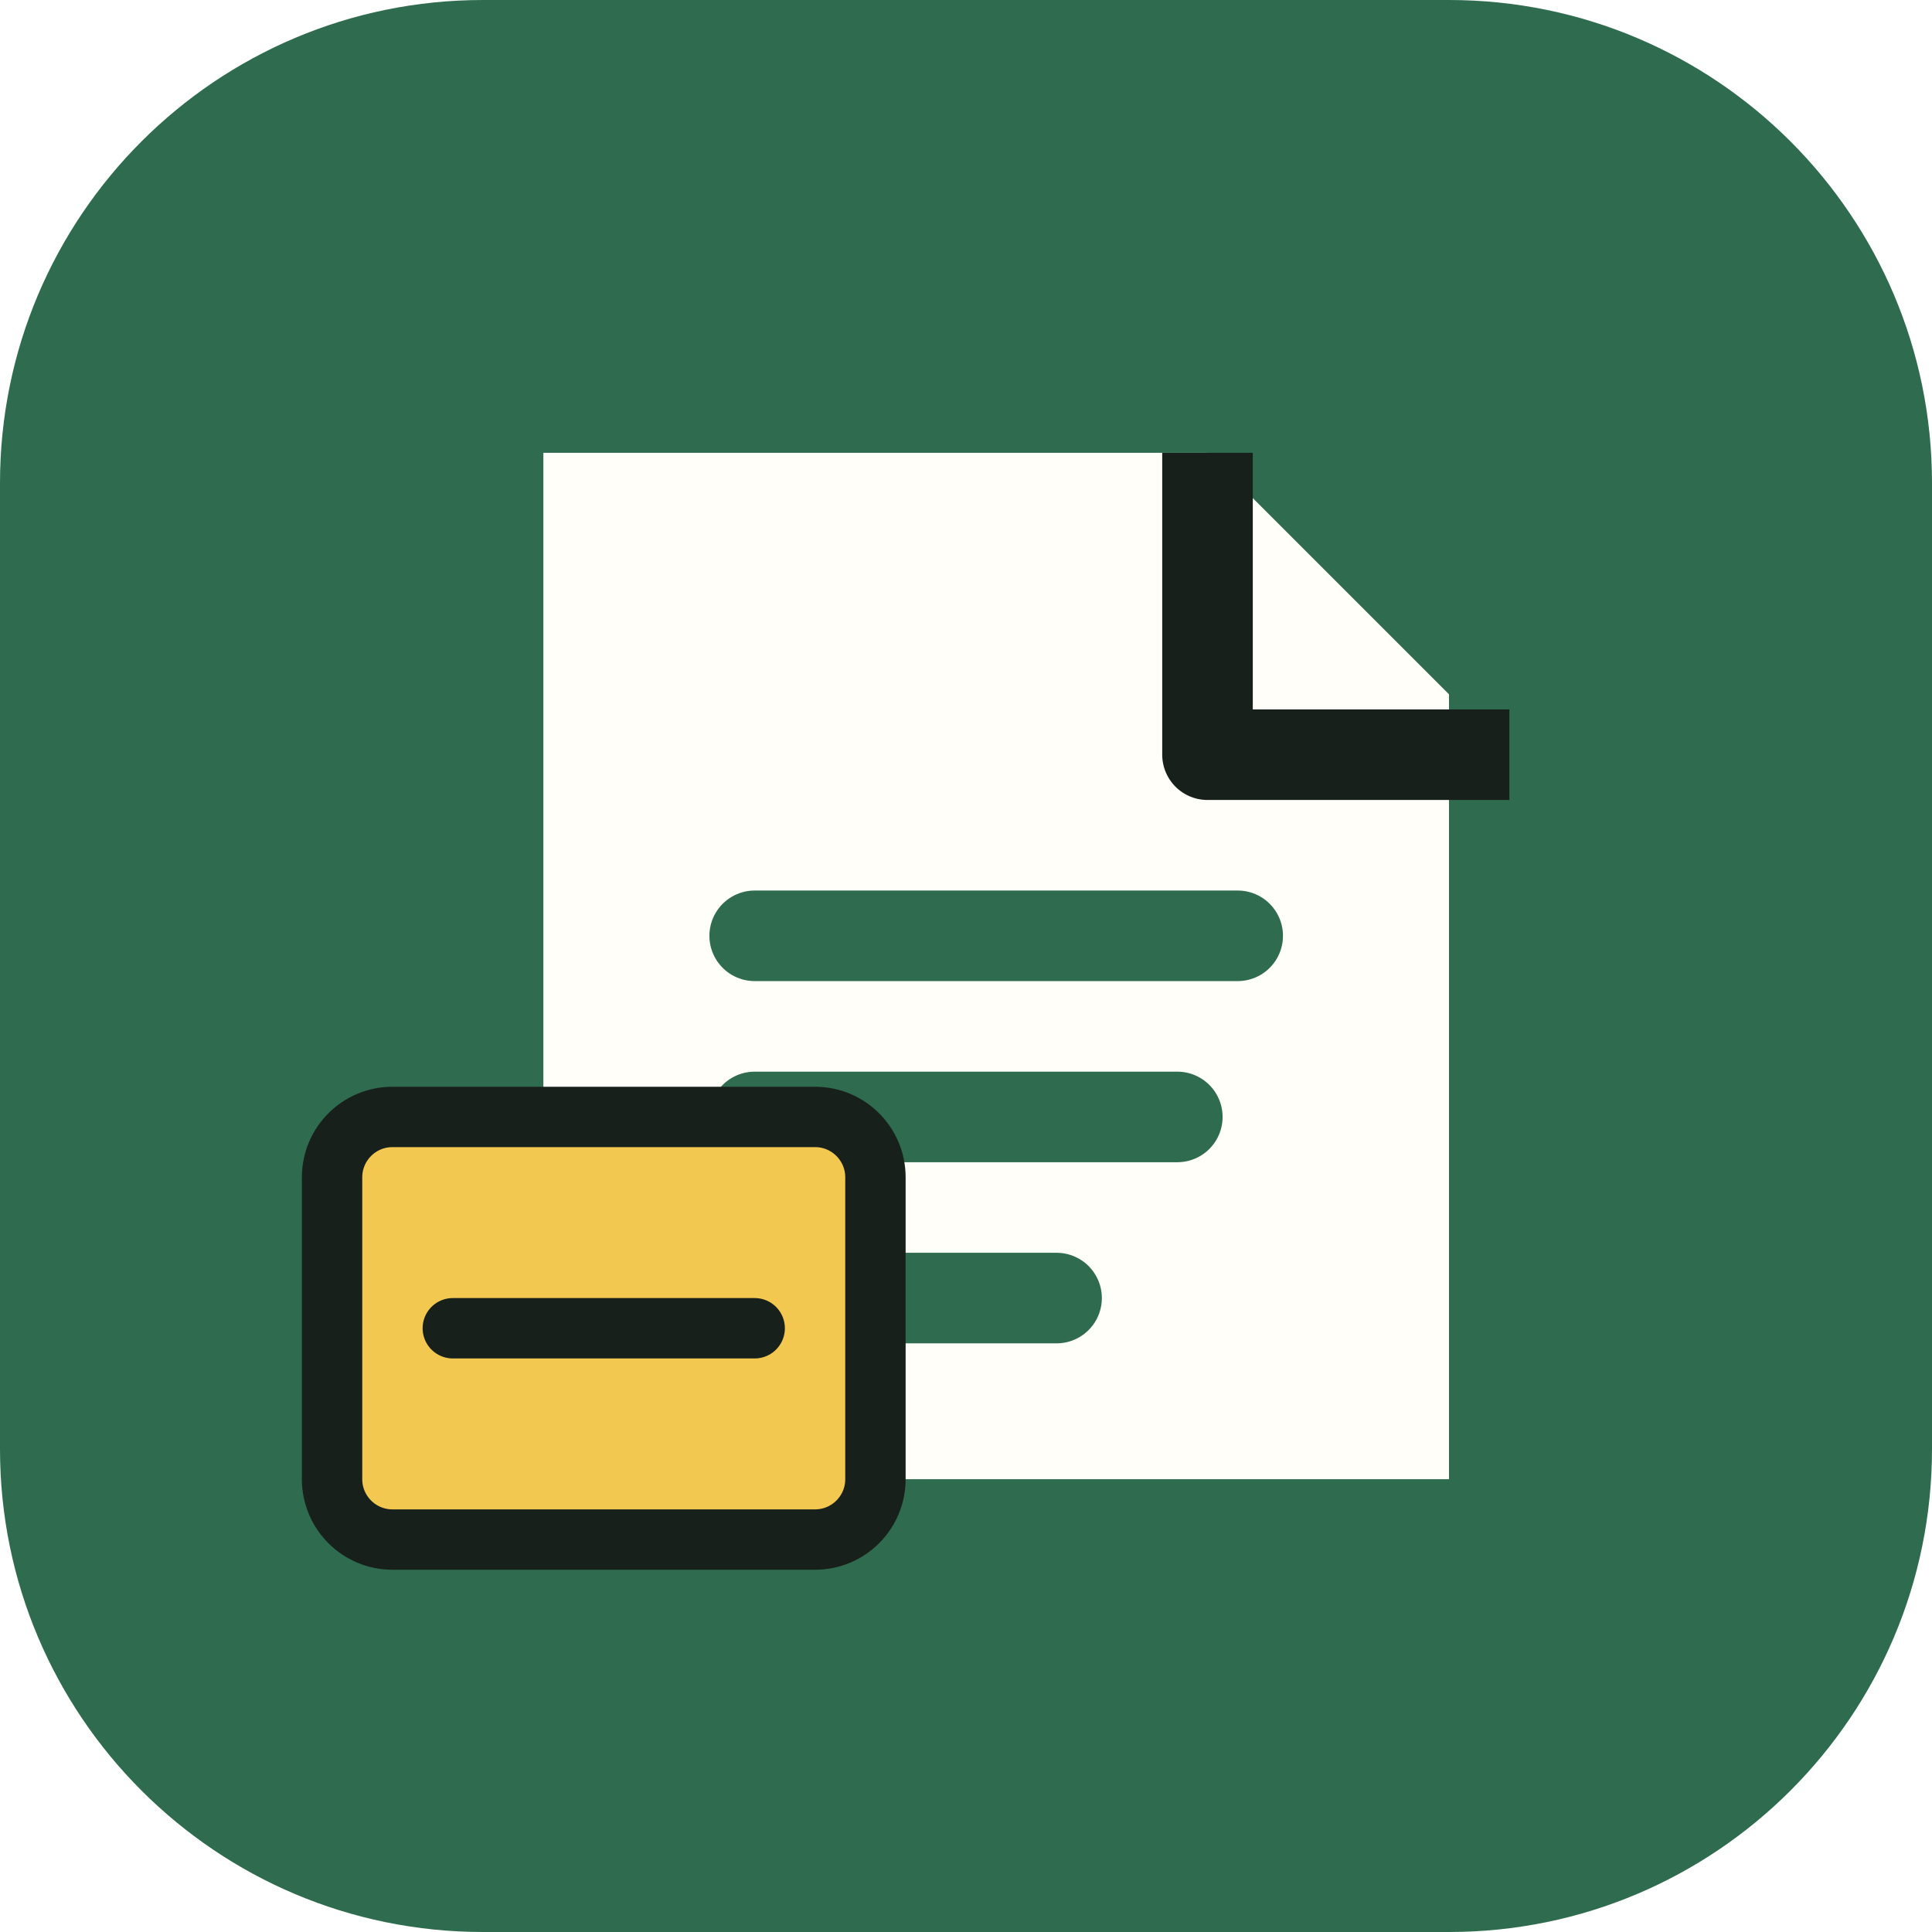
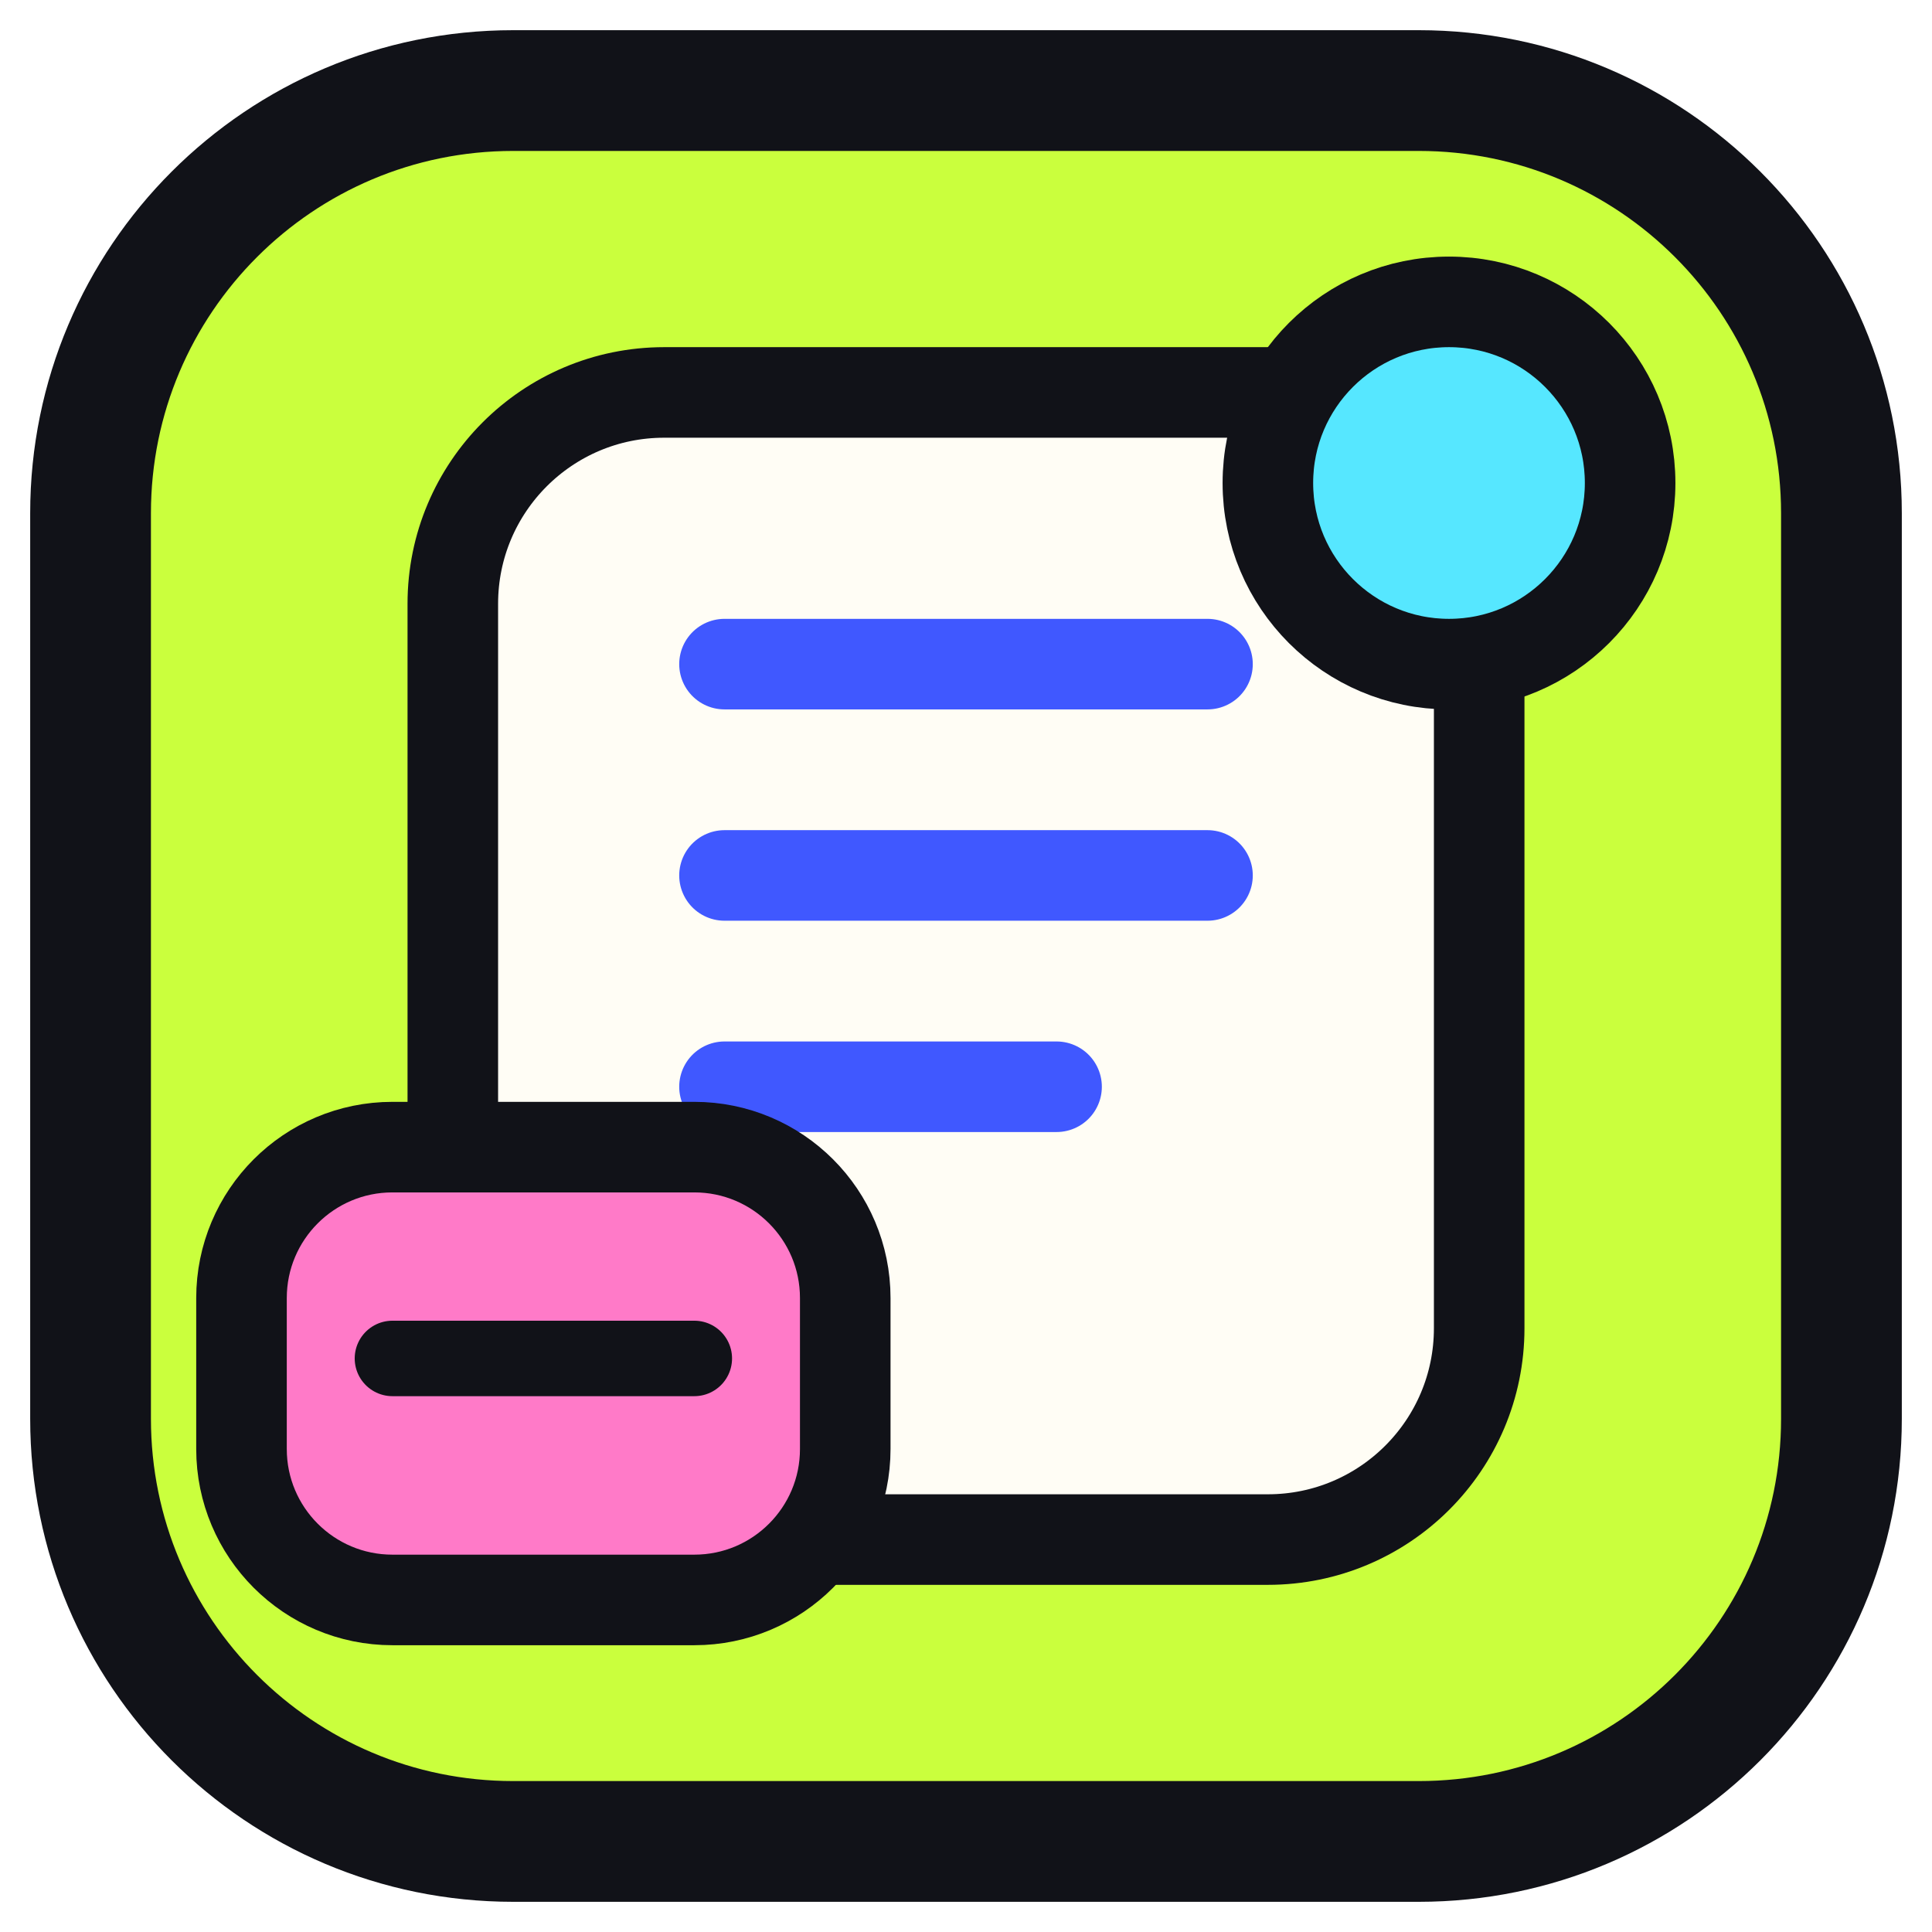
<svg xmlns="http://www.w3.org/2000/svg" viewBox="0 0 64 64" role="img" aria-label="MazeDocs">
-   <rect width="64" height="64" rx="16" fill="#2f6b4f" />
-   <path d="M18 15h22l8 8v26H18V15Z" fill="#fffef8" />
-   <path d="M40 15v10h10" fill="none" stroke="#18201c" stroke-width="3" stroke-linejoin="round" />
-   <path d="M25 31h16M25 37h14M25 43h10" stroke="#2f6b4f" stroke-width="3" stroke-linecap="round" />
-   <rect x="11" y="37" width="18" height="14" rx="2" fill="#f3c850" stroke="#18201c" stroke-width="2" />
-   <path d="M15 44h10" stroke="#18201c" stroke-width="2" stroke-linecap="round" />
+   <rect x="3" y="3" width="58" height="58" rx="14" fill="#caff3d" stroke="#111218" stroke-width="4" />
+   <rect x="15" y="13" width="34" height="38" rx="7" fill="#fffdf5" stroke="#111218" stroke-width="3" />
+   <path d="M24 22h16M24 29h16M24 36h11" stroke="#4058ff" stroke-width="3" stroke-linecap="round" />
+   <rect x="8" y="38" width="20" height="15" rx="5" fill="#ff7ac8" stroke="#111218" stroke-width="3" />
+   <path d="M13 45h10" stroke="#111218" stroke-width="2.5" stroke-linecap="round" />
+   <circle cx="48" cy="16" r="6" fill="#56e7ff" stroke="#111218" stroke-width="3" />
</svg>
